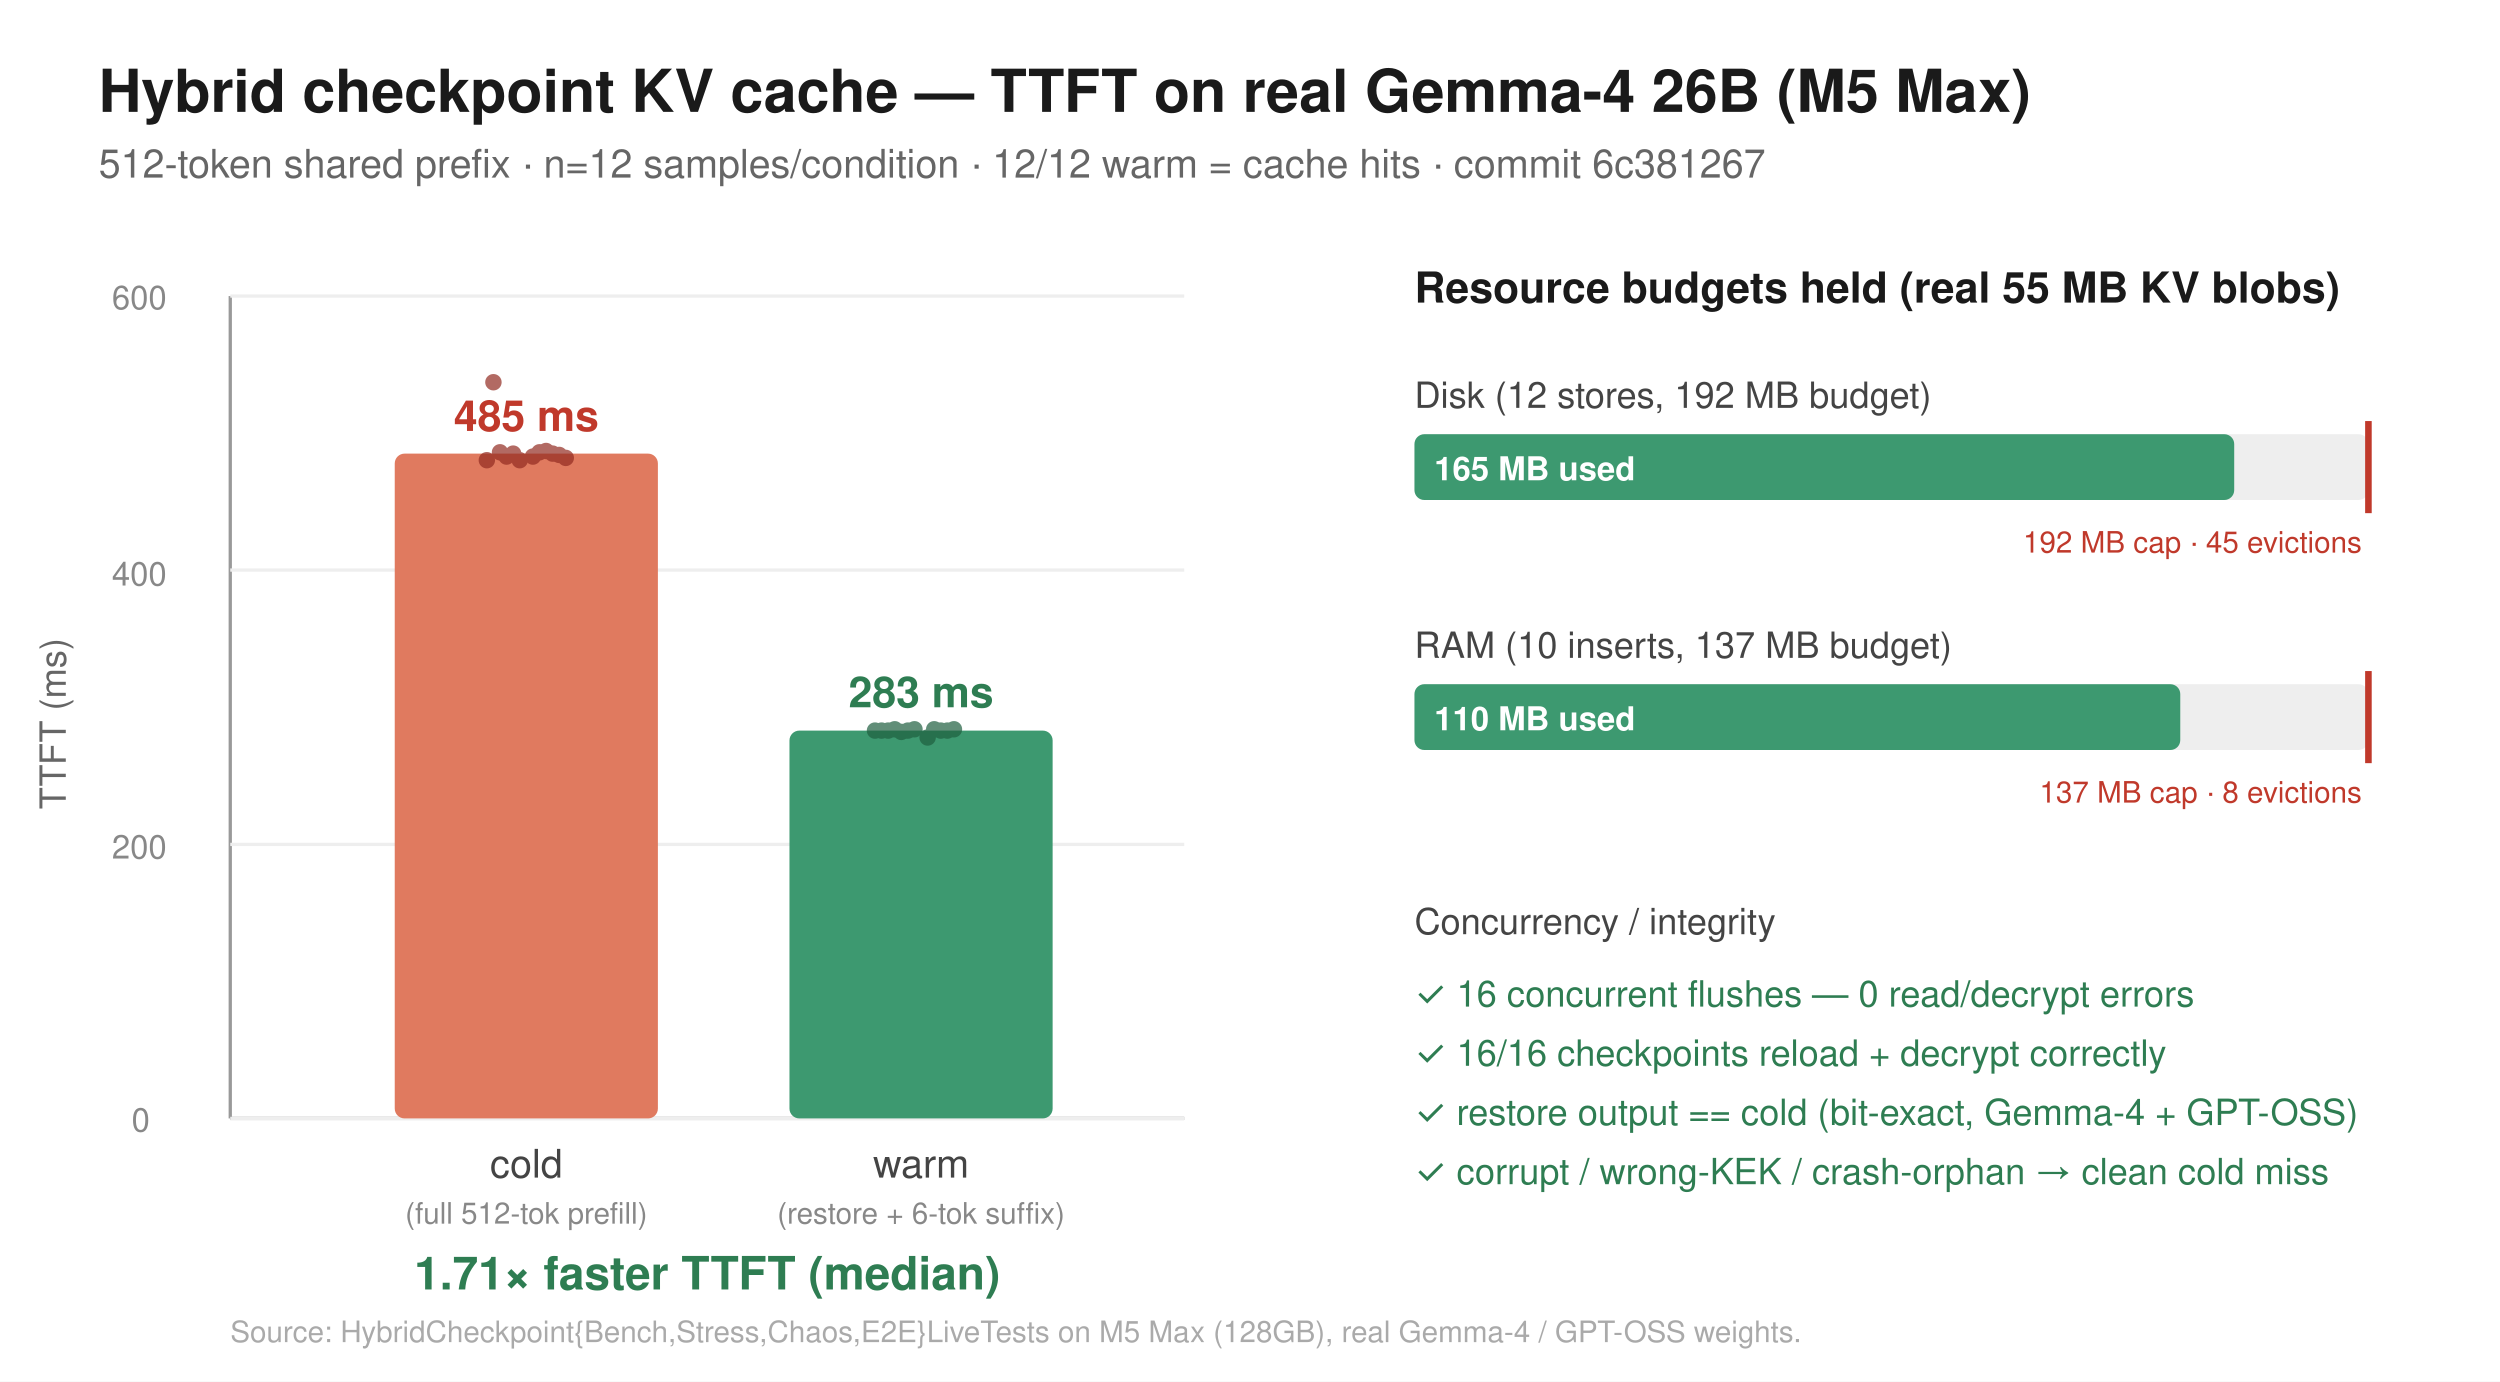
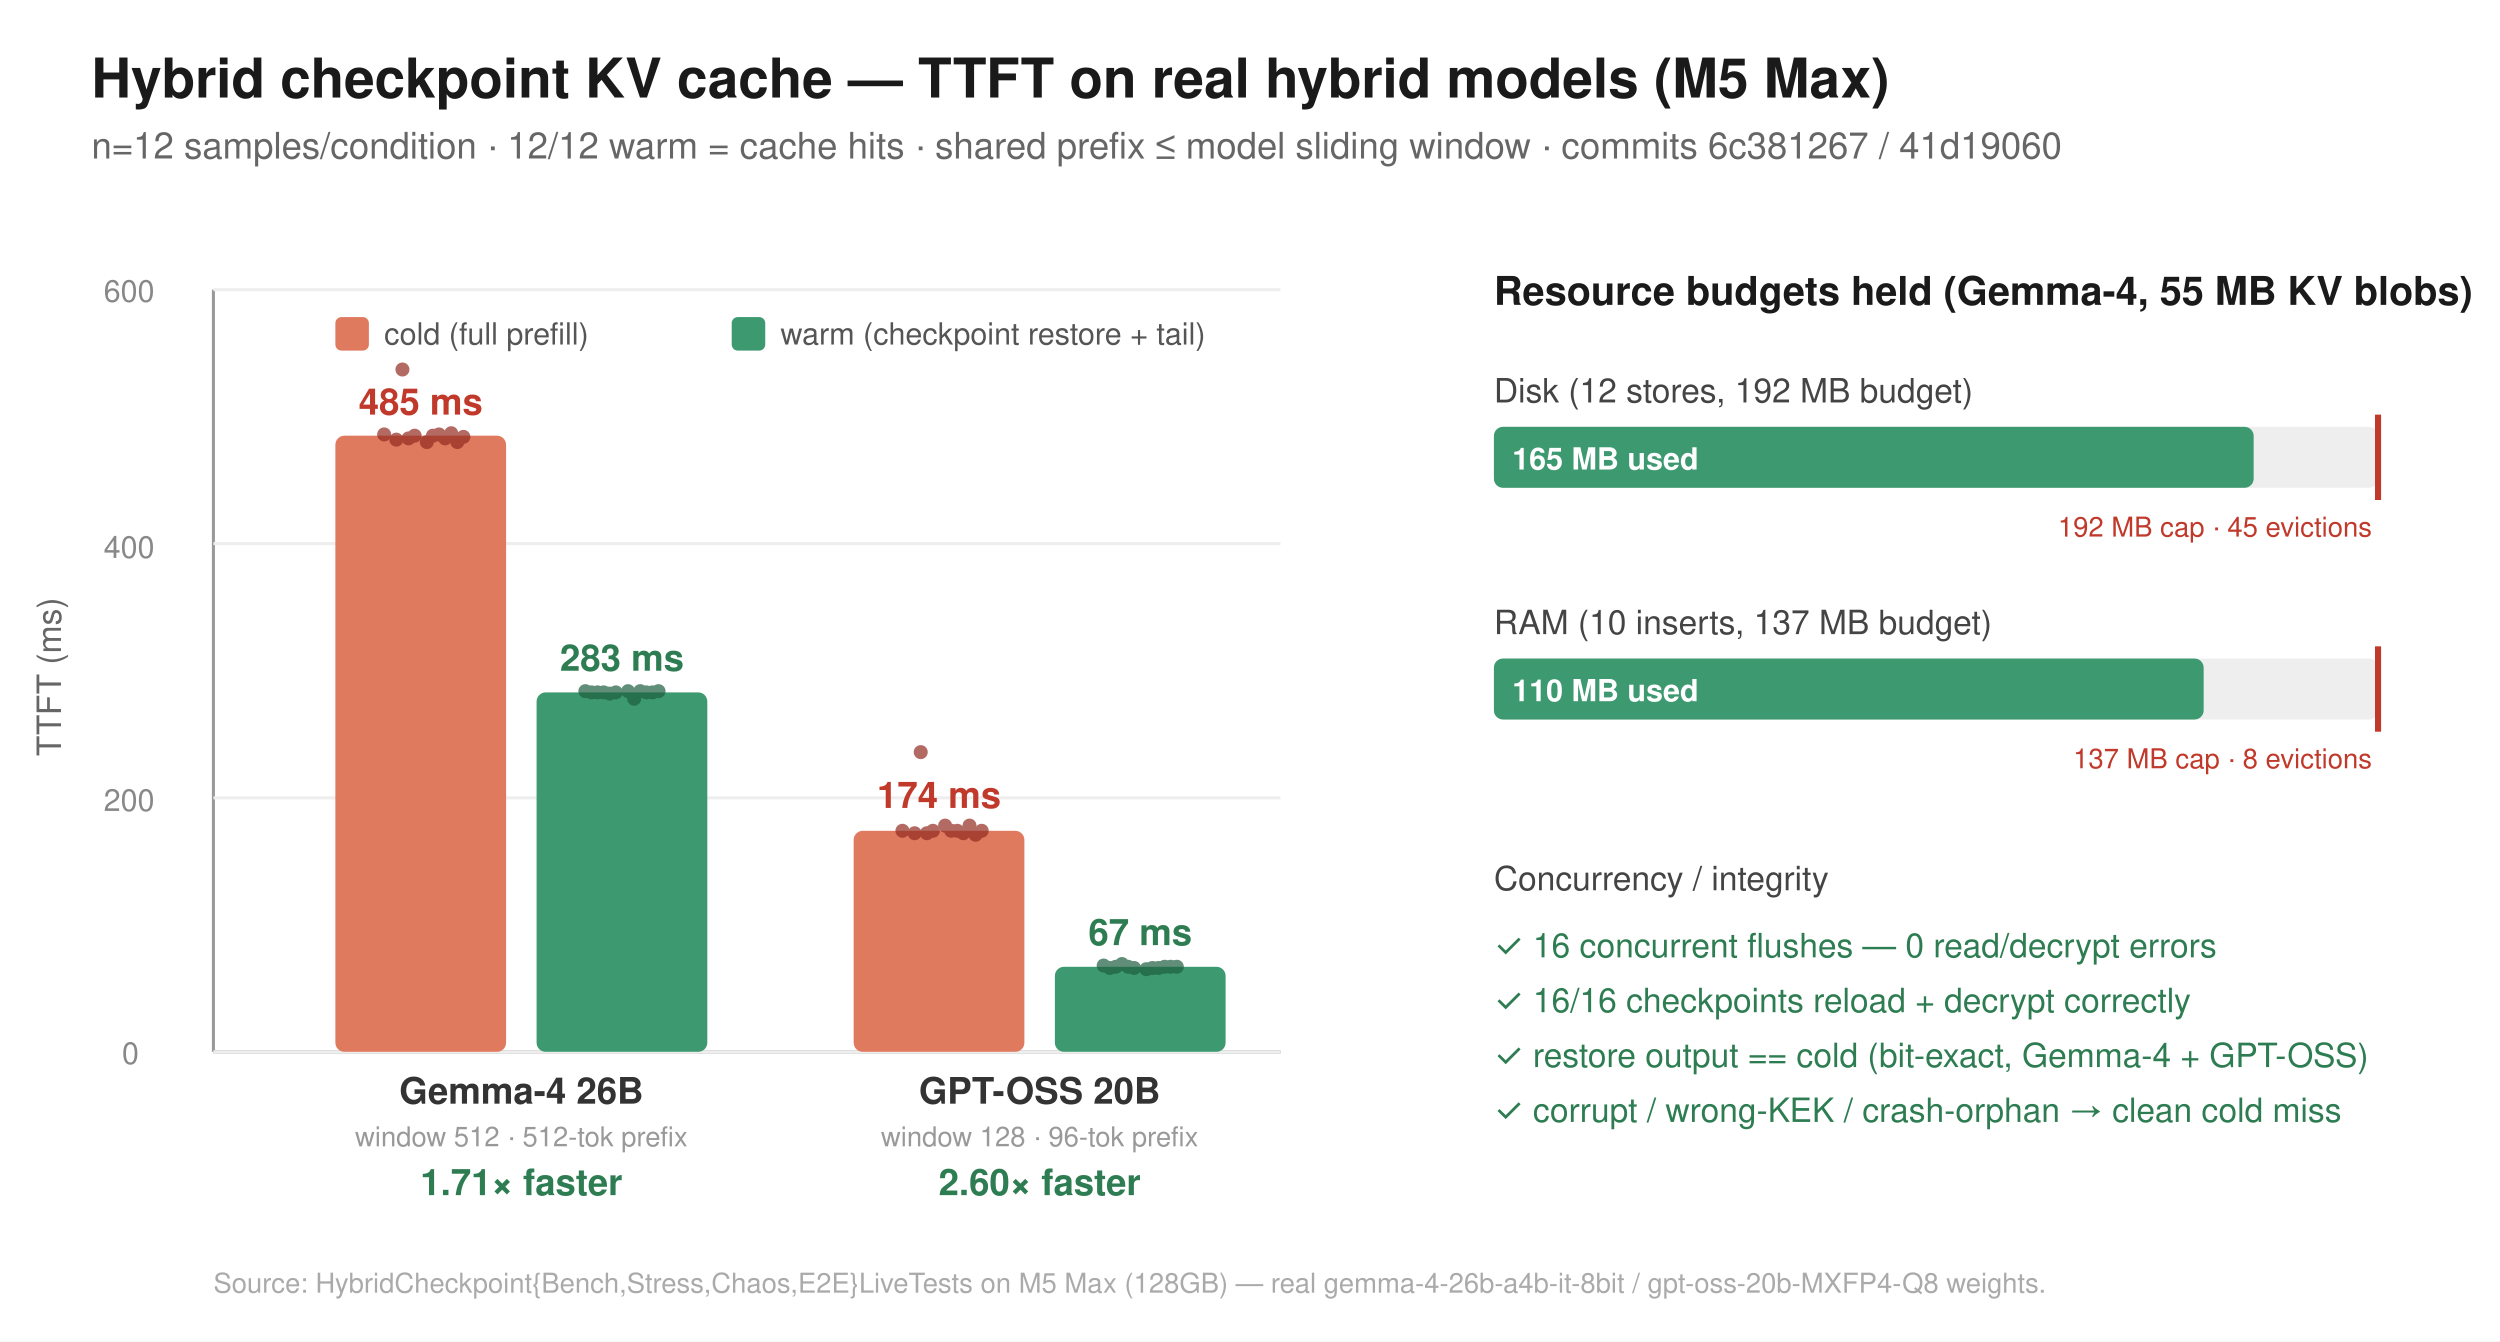
- <svg xmlns="http://www.w3.org/2000/svg" width="760" height="420" viewBox="0 0 760 420" font-family="-apple-system, Helvetica, Arial, sans-serif">
-   <rect width="760" height="420" fill="#ffffff" />
-   <text x="30" y="34" font-size="18" font-weight="700" fill="#1a1a1a">Hybrid checkpoint KV cache — TTFT on real Gemma-4 26B (M5 Max)</text>
-   <text x="30" y="54" font-size="12" fill="#666">512-token shared prefix · n=12 samples/condition · 12/12 warm = cache hits · commit 6c381267</text>
-   <line x1="70" y1="340" x2="360" y2="340" stroke="#999" stroke-width="1" />
-   <line x1="70" y1="90" x2="70" y2="340" stroke="#999" stroke-width="1" />
+ <svg xmlns="http://www.w3.org/2000/svg" width="820" height="440" viewBox="0 0 820 440" font-family="-apple-system, Helvetica, Arial, sans-serif">
+   <rect width="820" height="440" fill="#ffffff" />
+   <text x="30" y="32" font-size="18" font-weight="700" fill="#1a1a1a">Hybrid checkpoint KV cache — TTFT on real hybrid models (M5 Max)</text>
+   <text x="30" y="52" font-size="12" fill="#666">n=12 samples/condition · 12/12 warm = cache hits · shared prefix ≤ model sliding window · commits 6c381267 / 41d19060</text>
+   <line x1="70" y1="345" x2="420" y2="345" stroke="#999" stroke-width="1" />
+   <line x1="70" y1="95" x2="70" y2="345" stroke="#999" stroke-width="1" />
  <g font-size="10" fill="#888">
-     <line x1="70" y1="340" x2="360" y2="340" stroke="#eee" />
-     <text x="40" y="344">0</text>
-     <line x1="70" y1="256.7" x2="360" y2="256.7" stroke="#eee" />
-     <text x="34" y="261">200</text>
-     <line x1="70" y1="173.3" x2="360" y2="173.3" stroke="#eee" />
-     <text x="34" y="178">400</text>
-     <line x1="70" y1="90" x2="360" y2="90" stroke="#eee" />
-     <text x="34" y="94">600</text>
+     <line x1="70" y1="345" x2="420" y2="345" stroke="#eee" />
+     <text x="40" y="349">0</text>
+     <line x1="70" y1="261.7" x2="420" y2="261.7" stroke="#eee" />
+     <text x="34" y="266">200</text>
+     <line x1="70" y1="178.3" x2="420" y2="178.3" stroke="#eee" />
+     <text x="34" y="183">400</text>
+     <line x1="70" y1="95" x2="420" y2="95" stroke="#eee" />
+     <text x="34" y="99">600</text>
  </g>
-   <text x="20" y="220" font-size="11" fill="#666" transform="rotate(-90 20 220)" text-anchor="middle">TTFT (ms)</text>
-   <rect x="120" y="137.9" width="80" height="202.1" fill="#e07a5f" rx="3" />
-   <text x="160" y="131" font-size="13" font-weight="700" fill="#c0392b" text-anchor="middle">485 ms</text>
-   <text x="160" y="358" font-size="12" fill="#444" text-anchor="middle">cold</text>
-   <text x="160" y="372" font-size="9" fill="#888" text-anchor="middle">(full 512-tok prefill)</text>
-   <rect x="240" y="222.1" width="80" height="117.9" fill="#3d9970" rx="3" />
-   <text x="280" y="215" font-size="13" font-weight="700" fill="#2e7d52" text-anchor="middle">283 ms</text>
-   <text x="280" y="358" font-size="12" fill="#444" text-anchor="middle">warm</text>
-   <text x="280" y="372" font-size="9" fill="#888" text-anchor="middle">(restore + 6-tok suffix)</text>
+   <text x="20" y="222" font-size="11" fill="#666" transform="rotate(-90 20 222)" text-anchor="middle">TTFT (ms)</text>
+   <rect x="110" y="142.9" width="56" height="202.1" fill="#e07a5f" rx="3" />
+   <text x="138" y="136" font-size="12" font-weight="700" fill="#c0392b" text-anchor="middle">485 ms</text>
+   <rect x="176" y="227.1" width="56" height="117.9" fill="#3d9970" rx="3" />
+   <text x="204" y="220" font-size="12" font-weight="700" fill="#2e7d52" text-anchor="middle">283 ms</text>
+   <text x="171" y="362" font-size="12" font-weight="600" fill="#333" text-anchor="middle">Gemma-4 26B</text>
+   <text x="171" y="376" font-size="9" fill="#999" text-anchor="middle">window 512 · 512-tok prefix</text>
+   <text x="171" y="392" font-size="12" font-weight="700" fill="#2e7d52" text-anchor="middle">1.71× faster</text>
  <g fill="#922b21" opacity="0.7">
-     <circle cx="150" cy="116.2" r="2.5" />
-     <circle cx="158" cy="139.9" r="2.5" />
-     <circle cx="166" cy="137.1" r="2.5" />
-     <circle cx="152" cy="137.5" r="2.5" />
-     <circle cx="170" cy="138.3" r="2.5" />
-     <circle cx="156" cy="137.9" r="2.5" />
-     <circle cx="164" cy="137.5" r="2.5" />
-     <circle cx="172" cy="139.2" r="2.5" />
-     <circle cx="148" cy="139.9" r="2.5" />
-     <circle cx="168" cy="137.9" r="2.5" />
-     <circle cx="154" cy="138.8" r="2.5" />
-     <circle cx="162" cy="138.8" r="2.5" />
+     <circle cx="132" cy="121.2" r="2.3" />
+     <circle cx="140" cy="145.0" r="2.3" />
+     <circle cx="148" cy="142.1" r="2.3" />
+     <circle cx="126" cy="142.5" r="2.3" />
+     <circle cx="152" cy="143.3" r="2.3" />
+     <circle cx="136" cy="142.9" r="2.3" />
+     <circle cx="144" cy="142.5" r="2.3" />
+     <circle cx="130" cy="144.2" r="2.3" />
+     <circle cx="150" cy="145.0" r="2.3" />
+     <circle cx="142" cy="142.9" r="2.3" />
+     <circle cx="134" cy="143.8" r="2.3" />
+     <circle cx="146" cy="143.8" r="2.3" />
  </g>
  <g fill="#1e5e3f" opacity="0.7">
-     <circle cx="270" cy="222.1" r="2.5" />
-     <circle cx="278" cy="221.7" r="2.5" />
-     <circle cx="286" cy="222.1" r="2.5" />
-     <circle cx="272" cy="221.7" r="2.5" />
-     <circle cx="290" cy="221.7" r="2.5" />
-     <circle cx="276" cy="222.1" r="2.5" />
-     <circle cx="284" cy="221.7" r="2.5" />
-     <circle cx="268" cy="222.1" r="2.5" />
-     <circle cx="288" cy="222.1" r="2.5" />
-     <circle cx="274" cy="222.5" r="2.5" />
-     <circle cx="282" cy="224.2" r="2.5" />
-     <circle cx="266" cy="222.1" r="2.5" />
+     <circle cx="198" cy="227.1" r="2.3" />
+     <circle cx="206" cy="226.7" r="2.3" />
+     <circle cx="214" cy="227.1" r="2.3" />
+     <circle cx="192" cy="226.7" r="2.3" />
+     <circle cx="216" cy="226.7" r="2.3" />
+     <circle cx="202" cy="227.1" r="2.3" />
+     <circle cx="210" cy="226.7" r="2.3" />
+     <circle cx="194" cy="227.1" r="2.3" />
+     <circle cx="212" cy="227.1" r="2.3" />
+     <circle cx="200" cy="227.5" r="2.3" />
+     <circle cx="208" cy="229.2" r="2.3" />
+     <circle cx="196" cy="227.1" r="2.3" />
  </g>
-   <text x="215" y="392" font-size="14" font-weight="700" fill="#2e7d52" text-anchor="middle">1.71× faster TTFT (median)</text>
-   <text x="430" y="92" font-size="13" font-weight="700" fill="#1a1a1a">Resource budgets held (real 55 MB KV blobs)</text>
-   <text x="430" y="124" font-size="11" fill="#444">Disk (12 stores, 192 MB budget)</text>
-   <rect x="430" y="132" width="290" height="20" fill="#eee" rx="3" />
-   <rect x="430" y="132" width="249.2" height="20" fill="#3d9970" rx="3" />
-   <line x1="720" y1="128" x2="720" y2="156" stroke="#c0392b" stroke-width="2" />
-   <text x="436" y="146" font-size="10" fill="#fff" font-weight="600">165 MB used</text>
-   <text x="718" y="168" font-size="9" fill="#c0392b" text-anchor="end">192 MB cap · 45 evictions</text>
-   <text x="430" y="200" font-size="11" fill="#444">RAM (10 inserts, 137 MB budget)</text>
-   <rect x="430" y="208" width="290" height="20" fill="#eee" rx="3" />
-   <rect x="430" y="208" width="232.8" height="20" fill="#3d9970" rx="3" />
-   <line x1="720" y1="204" x2="720" y2="232" stroke="#c0392b" stroke-width="2" />
-   <text x="436" y="222" font-size="10" fill="#fff" font-weight="600">110 MB used</text>
-   <text x="718" y="244" font-size="9" fill="#c0392b" text-anchor="end">137 MB cap · 8 evictions</text>
-   <text x="430" y="284" font-size="11" fill="#444">Concurrency / integrity</text>
+   <rect x="280" y="272.5" width="56" height="72.5" fill="#e07a5f" rx="3" />
+   <text x="308" y="265" font-size="12" font-weight="700" fill="#c0392b" text-anchor="middle">174 ms</text>
+   <rect x="346" y="317.1" width="56" height="27.9" fill="#3d9970" rx="3" />
+   <text x="374" y="310" font-size="12" font-weight="700" fill="#2e7d52" text-anchor="middle">67 ms</text>
+   <text x="341" y="362" font-size="12" font-weight="600" fill="#333" text-anchor="middle">GPT-OSS 20B</text>
+   <text x="341" y="376" font-size="9" fill="#999" text-anchor="middle">window 128 · 96-tok prefix</text>
+   <text x="341" y="392" font-size="12" font-weight="700" fill="#2e7d52" text-anchor="middle">2.60× faster</text>
+   <g fill="#922b21" opacity="0.7">
+     <circle cx="302" cy="246.7" r="2.3" />
+     <circle cx="310" cy="270.8" r="2.3" />
+     <circle cx="318" cy="270.8" r="2.3" />
+     <circle cx="296" cy="272.5" r="2.3" />
+     <circle cx="322" cy="272.5" r="2.3" />
+     <circle cx="306" cy="272.5" r="2.3" />
+     <circle cx="314" cy="272.5" r="2.3" />
+     <circle cx="300" cy="273.3" r="2.3" />
+     <circle cx="320" cy="273.8" r="2.3" />
+     <circle cx="312" cy="272.5" r="2.3" />
+     <circle cx="304" cy="273.3" r="2.3" />
+     <circle cx="316" cy="273.3" r="2.3" />
+   </g>
+   <g fill="#1e5e3f" opacity="0.7">
+     <circle cx="368" cy="316.2" r="2.3" />
+     <circle cx="376" cy="317.9" r="2.3" />
+     <circle cx="384" cy="317.1" r="2.3" />
+     <circle cx="362" cy="316.7" r="2.3" />
+     <circle cx="386" cy="317.1" r="2.3" />
+     <circle cx="372" cy="317.5" r="2.3" />
+     <circle cx="380" cy="317.5" r="2.3" />
+     <circle cx="364" cy="317.5" r="2.3" />
+     <circle cx="382" cy="317.1" r="2.3" />
+     <circle cx="370" cy="317.1" r="2.3" />
+     <circle cx="378" cy="317.5" r="2.3" />
+     <circle cx="366" cy="317.1" r="2.3" />
+   </g>
+   <g font-size="10" fill="#555">
+     <rect x="110" y="104" width="11" height="11" fill="#e07a5f" rx="2" />
+     <text x="126" y="113">cold (full prefill)</text>
+     <rect x="240" y="104" width="11" height="11" fill="#3d9970" rx="2" />
+     <text x="256" y="113">warm (checkpoint restore + tail)</text>
+   </g>
+   <text x="490" y="100" font-size="13" font-weight="700" fill="#1a1a1a">Resource budgets held (Gemma-4, 55 MB KV blobs)</text>
+   <text x="490" y="132" font-size="11" fill="#444">Disk (12 stores, 192 MB budget)</text>
+   <rect x="490" y="140" width="290" height="20" fill="#eee" rx="3" />
+   <rect x="490" y="140" width="249.2" height="20" fill="#3d9970" rx="3" />
+   <line x1="780" y1="136" x2="780" y2="164" stroke="#c0392b" stroke-width="2" />
+   <text x="496" y="154" font-size="10" fill="#fff" font-weight="600">165 MB used</text>
+   <text x="778" y="176" font-size="9" fill="#c0392b" text-anchor="end">192 MB cap · 45 evictions</text>
+   <text x="490" y="208" font-size="11" fill="#444">RAM (10 inserts, 137 MB budget)</text>
+   <rect x="490" y="216" width="290" height="20" fill="#eee" rx="3" />
+   <rect x="490" y="216" width="232.8" height="20" fill="#3d9970" rx="3" />
+   <line x1="780" y1="212" x2="780" y2="240" stroke="#c0392b" stroke-width="2" />
+   <text x="496" y="230" font-size="10" fill="#fff" font-weight="600">110 MB used</text>
+   <text x="778" y="252" font-size="9" fill="#c0392b" text-anchor="end">137 MB cap · 8 evictions</text>
+   <text x="490" y="292" font-size="11" fill="#444">Concurrency / integrity</text>
  <g font-size="11" fill="#2e7d52">
-     <text x="430" y="306">✓ 16 concurrent flushes — 0 read/decrypt errors</text>
-     <text x="430" y="324">✓ 16/16 checkpoints reload + decrypt correctly</text>
-     <text x="430" y="342">✓ restore output == cold (bit-exact, Gemma-4 + GPT-OSS)</text>
-     <text x="430" y="360">✓ corrupt / wrong-KEK / crash-orphan → clean cold miss</text>
+     <text x="490" y="314">✓ 16 concurrent flushes — 0 read/decrypt errors</text>
+     <text x="490" y="332">✓ 16/16 checkpoints reload + decrypt correctly</text>
+     <text x="490" y="350">✓ restore output == cold (bit-exact, Gemma-4 + GPT-OSS)</text>
+     <text x="490" y="368">✓ corrupt / wrong-KEK / crash-orphan → clean cold miss</text>
  </g>
-   <text x="70" y="408" font-size="9" fill="#aaa">Source: HybridCheckpoint{Bench,Stress,Chaos,E2E}LiveTests on M5 Max (128GB), real Gemma-4 / GPT-OSS weights.</text>
+   <text x="70" y="424" font-size="9" fill="#aaa">Source: HybridCheckpoint{Bench,Stress,Chaos,E2E}LiveTests on M5 Max (128GB) — real gemma-4-26b-a4b-it-8bit / gpt-oss-20b-MXFP4-Q8 weights.</text>
</svg>
